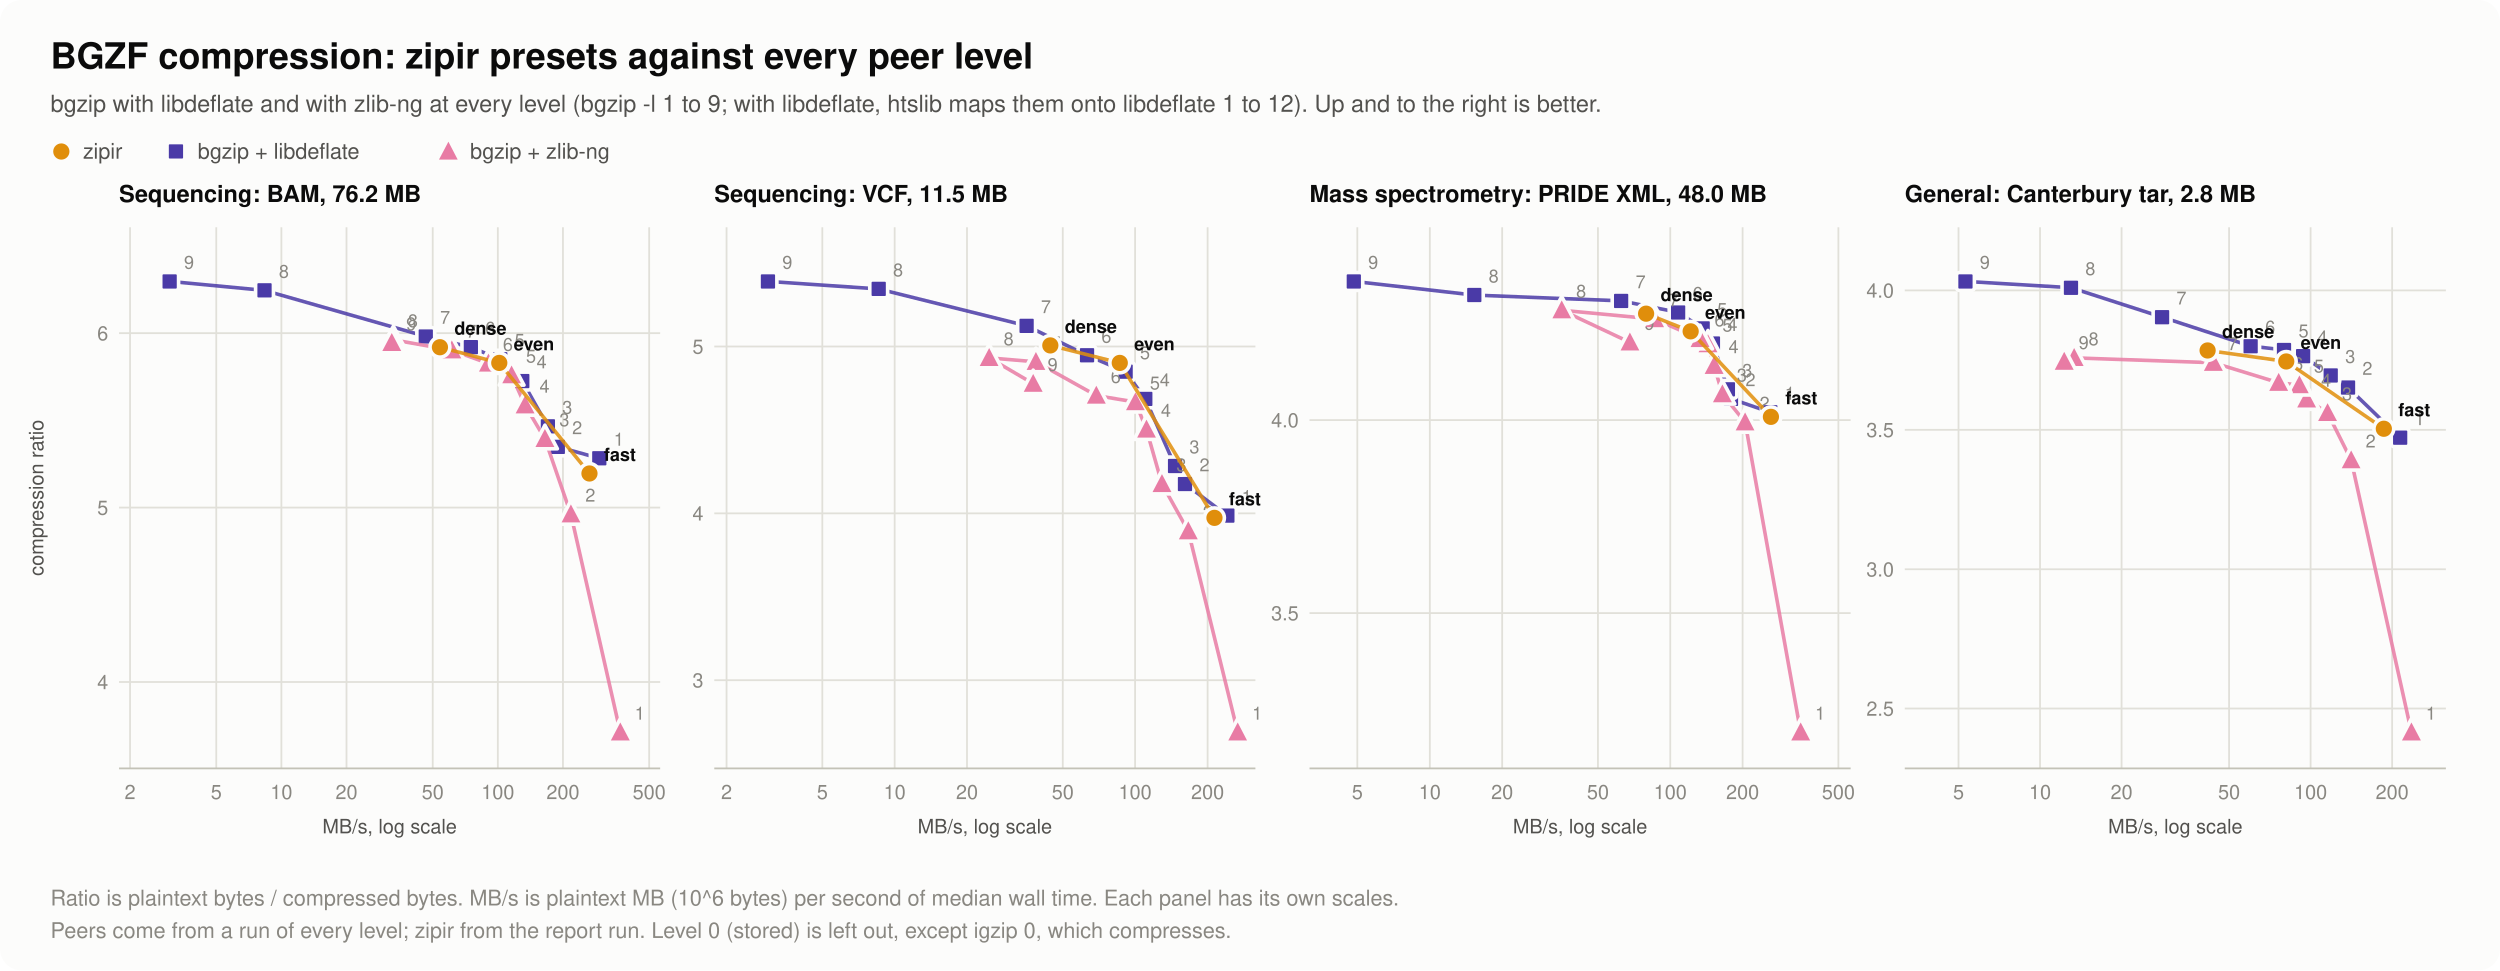
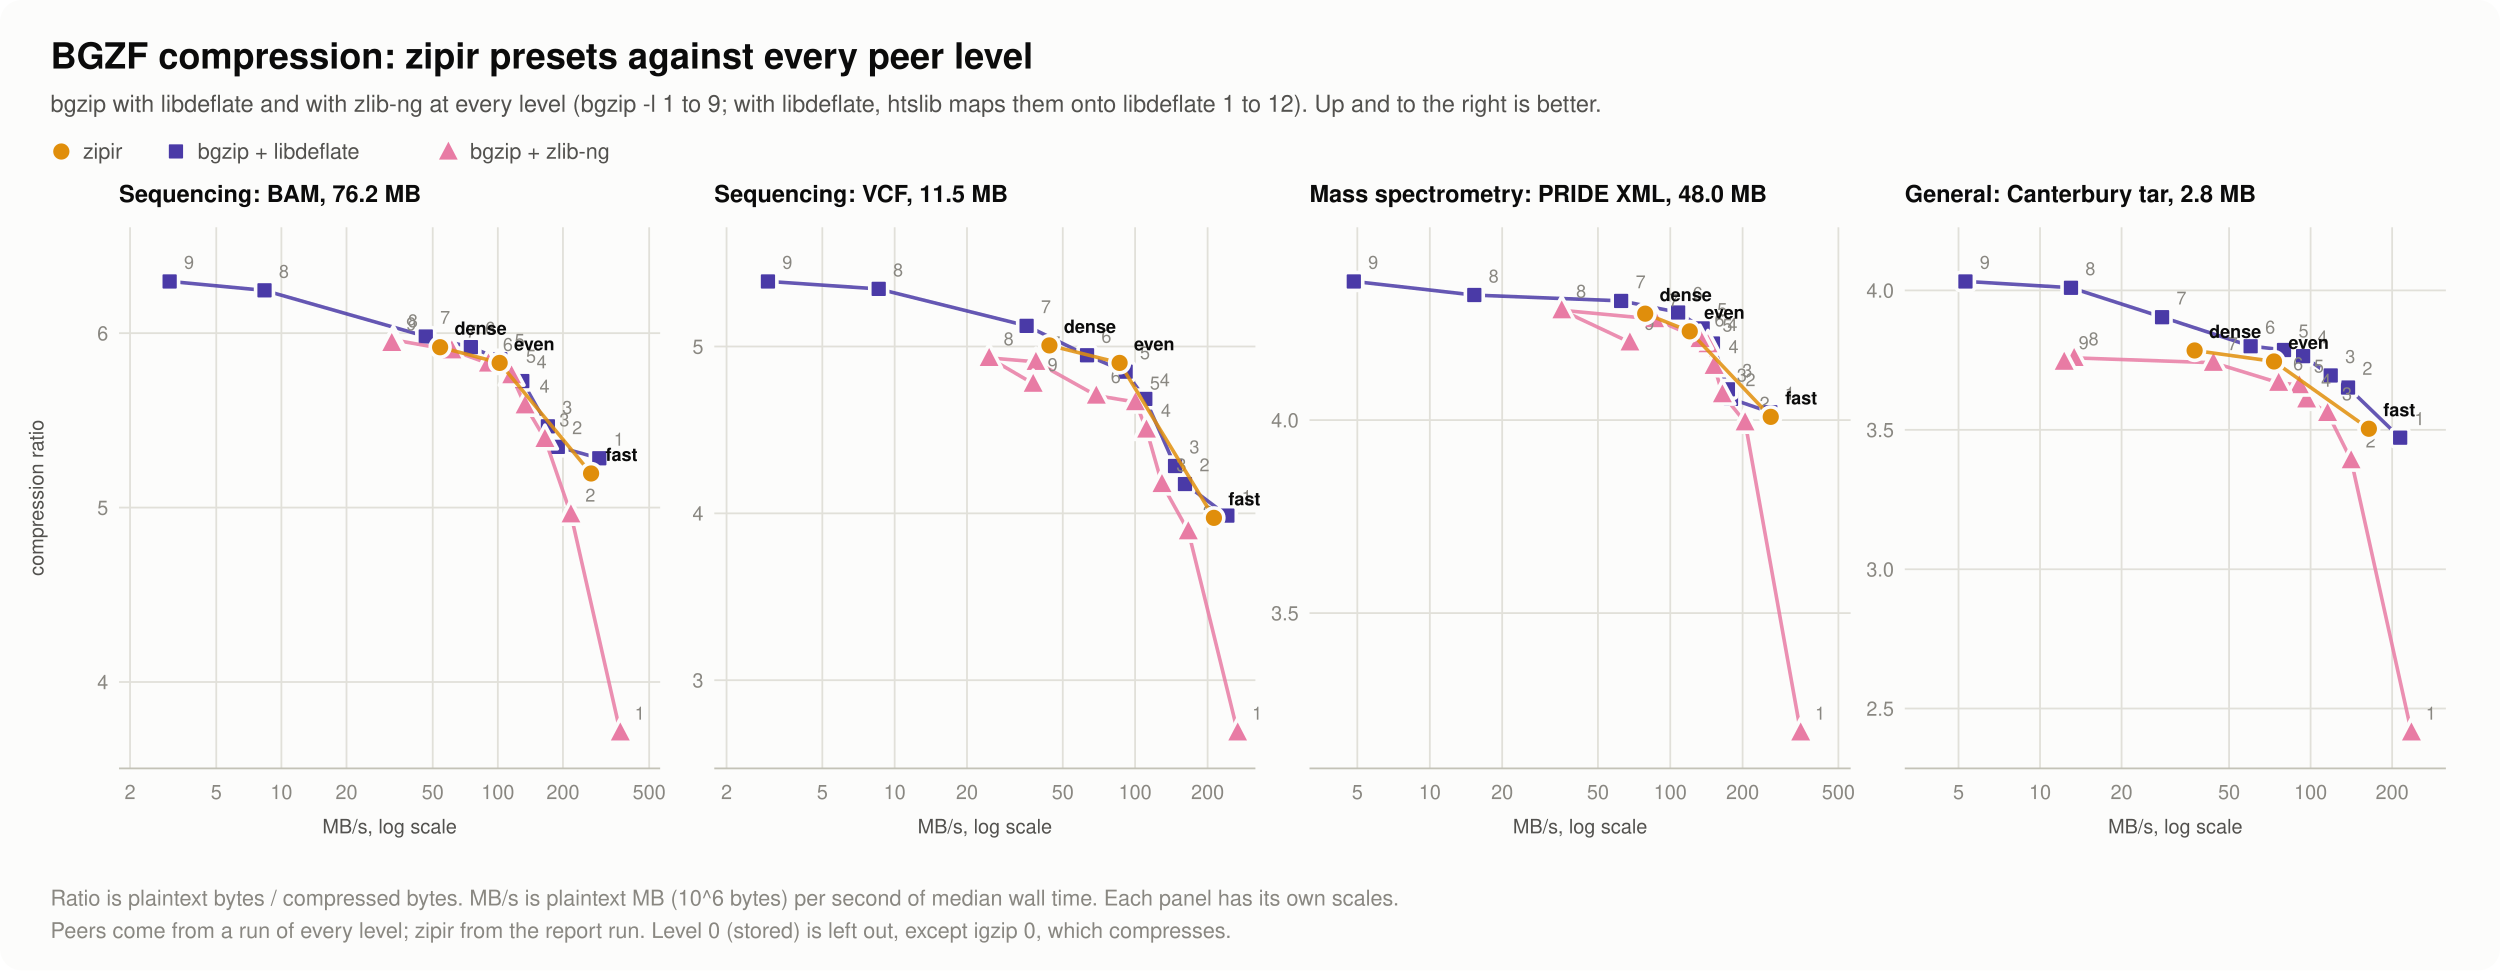
<svg xmlns="http://www.w3.org/2000/svg" viewBox="0 0 1386 538" width="1386" height="538" role="img" font-family="system-ui, -apple-system, &quot;Segoe UI&quot;, Helvetica, Arial, sans-serif">
  <rect width="1386" height="538" rx="12" fill="#fcfcfb" />
  <text x="28.0" y="38.0" font-size="20" fill="#0b0b0b" text-anchor="start" font-weight="650">BGZF compression: zipir presets against every peer level</text>
  <text x="28.0" y="62.0" font-size="13" fill="#52514e" text-anchor="start" font-weight="400">bgzip with libdeflate and with zlib-ng at every level (bgzip -l 1 to 9; with libdeflate, htslib maps them onto libdeflate 1 to 12). Up and to the right is better.</text>
  <circle cx="34.0" cy="84.0" r="5.5" fill="#e08e0b" stroke="#fcfcfb" stroke-width="2" />
  <text x="46.0" y="88.0" font-size="12" fill="#52514e" text-anchor="start" font-weight="400">zipir</text>
  <rect x="92.6" y="79.0" width="9.9" height="9.9" rx="1.5" fill="#4a3aa7" stroke="#fcfcfb" stroke-width="2" />
  <text x="109.6" y="88.0" font-size="12" fill="#52514e" text-anchor="start" font-weight="400">bgzip + libdeflate</text>
  <path d="M248.6,76.4 L255.4,89.5 L241.7,89.5 Z" fill="#e87ba4" stroke="#fcfcfb" stroke-width="2" stroke-linejoin="round" />
  <text x="260.6" y="88.0" font-size="12" fill="#52514e" text-anchor="start" font-weight="400">bgzip + zlib-ng</text>
  <text x="66.0" y="112.0" font-size="13" fill="#0b0b0b" text-anchor="start" font-weight="600">Sequencing: BAM, 76.2 MB</text>
  <line x1="72.1" y1="126.0" x2="72.1" y2="426.0" stroke="#e1e0d9" stroke-width="1" />
  <text x="72.1" y="443.0" font-size="11" fill="#898781" text-anchor="middle" font-weight="400">2</text>
  <line x1="119.9" y1="126.0" x2="119.9" y2="426.0" stroke="#e1e0d9" stroke-width="1" />
  <text x="119.9" y="443.0" font-size="11" fill="#898781" text-anchor="middle" font-weight="400">5</text>
  <line x1="156.0" y1="126.0" x2="156.0" y2="426.0" stroke="#e1e0d9" stroke-width="1" />
  <text x="156.0" y="443.0" font-size="11" fill="#898781" text-anchor="middle" font-weight="400">10</text>
  <line x1="192.1" y1="126.0" x2="192.1" y2="426.0" stroke="#e1e0d9" stroke-width="1" />
  <text x="192.1" y="443.0" font-size="11" fill="#898781" text-anchor="middle" font-weight="400">20</text>
  <line x1="239.9" y1="126.0" x2="239.9" y2="426.0" stroke="#e1e0d9" stroke-width="1" />
  <text x="239.9" y="443.0" font-size="11" fill="#898781" text-anchor="middle" font-weight="400">50</text>
  <line x1="276.0" y1="126.0" x2="276.0" y2="426.0" stroke="#e1e0d9" stroke-width="1" />
  <text x="276.0" y="443.0" font-size="11" fill="#898781" text-anchor="middle" font-weight="400">100</text>
  <line x1="312.1" y1="126.0" x2="312.1" y2="426.0" stroke="#e1e0d9" stroke-width="1" />
  <text x="312.1" y="443.0" font-size="11" fill="#898781" text-anchor="middle" font-weight="400">200</text>
  <line x1="359.9" y1="126.0" x2="359.9" y2="426.0" stroke="#e1e0d9" stroke-width="1" />
  <text x="359.9" y="443.0" font-size="11" fill="#898781" text-anchor="middle" font-weight="400">500</text>
  <line x1="66.0" y1="378.1" x2="366.0" y2="378.1" stroke="#e1e0d9" stroke-width="1" />
  <text x="60.0" y="382.1" font-size="11" fill="#898781" text-anchor="end" font-weight="400">4</text>
  <line x1="66.0" y1="281.4" x2="366.0" y2="281.4" stroke="#e1e0d9" stroke-width="1" />
  <text x="60.0" y="285.4" font-size="11" fill="#898781" text-anchor="end" font-weight="400">5</text>
  <line x1="66.0" y1="184.7" x2="366.0" y2="184.7" stroke="#e1e0d9" stroke-width="1" />
  <text x="60.0" y="188.7" font-size="11" fill="#898781" text-anchor="end" font-weight="400">6</text>
  <line x1="66.0" y1="426.0" x2="366.0" y2="426.0" stroke="#c3c2b7" stroke-width="1" />
  <path d="M332.3,254.1 L309.2,247.7 L303.7,236.4 L289.5,211.2 L277.3,199.2 L261.0,192.5 L236.0,186.5 L146.6,161.0 L94.0,156.0" fill="none" stroke="#4a3aa7" stroke-width="2" stroke-linejoin="round" stroke-linecap="round" opacity="0.85" />
  <rect x="327.3" y="249.1" width="9.9" height="9.9" rx="1.5" fill="#4a3aa7" stroke="#fcfcfb" stroke-width="2" />
  <text x="340.3" y="247.1" font-size="10" fill="#898781" text-anchor="start" font-weight="400">1</text>
  <rect x="304.3" y="242.8" width="9.9" height="9.9" rx="1.5" fill="#4a3aa7" stroke="#fcfcfb" stroke-width="2" />
  <text x="317.2" y="240.7" font-size="10" fill="#898781" text-anchor="start" font-weight="400">2</text>
  <rect x="298.8" y="231.4" width="9.9" height="9.9" rx="1.5" fill="#4a3aa7" stroke="#fcfcfb" stroke-width="2" />
  <text x="311.7" y="229.4" font-size="10" fill="#898781" text-anchor="start" font-weight="400">3</text>
  <rect x="284.6" y="206.3" width="9.9" height="9.9" rx="1.5" fill="#4a3aa7" stroke="#fcfcfb" stroke-width="2" />
  <text x="297.5" y="204.2" font-size="10" fill="#898781" text-anchor="start" font-weight="400">4</text>
  <rect x="272.4" y="194.2" width="9.9" height="9.9" rx="1.5" fill="#4a3aa7" stroke="#fcfcfb" stroke-width="2" />
  <text x="285.3" y="192.2" font-size="10" fill="#898781" text-anchor="start" font-weight="400">5</text>
  <rect x="256.1" y="187.5" width="9.9" height="9.9" rx="1.5" fill="#4a3aa7" stroke="#fcfcfb" stroke-width="2" />
  <text x="269.0" y="185.5" font-size="10" fill="#898781" text-anchor="start" font-weight="400">6</text>
  <rect x="231.1" y="181.6" width="9.9" height="9.9" rx="1.5" fill="#4a3aa7" stroke="#fcfcfb" stroke-width="2" />
  <text x="244.0" y="179.5" font-size="10" fill="#898781" text-anchor="start" font-weight="400">7</text>
  <rect x="141.7" y="156.0" width="9.9" height="9.9" rx="1.5" fill="#4a3aa7" stroke="#fcfcfb" stroke-width="2" />
  <text x="154.6" y="154.0" font-size="10" fill="#898781" text-anchor="start" font-weight="400">8</text>
  <rect x="89.1" y="151.1" width="9.9" height="9.9" rx="1.5" fill="#4a3aa7" stroke="#fcfcfb" stroke-width="2" />
  <text x="102.0" y="149.0" font-size="10" fill="#898781" text-anchor="start" font-weight="400">9</text>
  <path d="M343.9,406.0 L316.5,285.1 L302.1,243.3 L291.1,224.7 L283.6,208.0 L270.8,201.5 L250.5,194.2 L218.1,188.4 L217.2,190.1" fill="none" stroke="#e87ba4" stroke-width="2" stroke-linejoin="round" stroke-linecap="round" opacity="0.85" />
  <path d="M343.9,398.4 L350.8,411.5 L337.0,411.5 Z" fill="#e87ba4" stroke="#fcfcfb" stroke-width="2" stroke-linejoin="round" />
  <text x="351.9" y="399.0" font-size="10" fill="#898781" text-anchor="start" font-weight="400">1</text>
  <path d="M316.5,277.5 L323.4,290.6 L309.7,290.6 Z" fill="#e87ba4" stroke="#fcfcfb" stroke-width="2" stroke-linejoin="round" />
  <text x="324.5" y="278.1" font-size="10" fill="#898781" text-anchor="start" font-weight="400">2</text>
  <path d="M302.1,235.7 L309.0,248.8 L295.2,248.8 Z" fill="#e87ba4" stroke="#fcfcfb" stroke-width="2" stroke-linejoin="round" />
  <text x="310.1" y="236.3" font-size="10" fill="#898781" text-anchor="start" font-weight="400">3</text>
  <path d="M291.1,217.2 L298.0,230.2 L284.2,230.2 Z" fill="#e87ba4" stroke="#fcfcfb" stroke-width="2" stroke-linejoin="round" />
  <text x="299.1" y="217.7" font-size="10" fill="#898781" text-anchor="start" font-weight="400">4</text>
  <path d="M283.6,200.5 L290.5,213.5 L276.8,213.5 Z" fill="#e87ba4" stroke="#fcfcfb" stroke-width="2" stroke-linejoin="round" />
  <text x="291.6" y="201.0" font-size="10" fill="#898781" text-anchor="start" font-weight="400">5</text>
  <path d="M270.8,193.9 L277.7,207.0 L263.9,207.0 Z" fill="#e87ba4" stroke="#fcfcfb" stroke-width="2" stroke-linejoin="round" />
  <text x="278.8" y="194.5" font-size="10" fill="#898781" text-anchor="start" font-weight="400">6</text>
  <path d="M250.5,186.6 L257.4,199.7 L243.7,199.7 Z" fill="#e87ba4" stroke="#fcfcfb" stroke-width="2" stroke-linejoin="round" />
  <text x="258.5" y="187.2" font-size="10" fill="#898781" text-anchor="start" font-weight="400">7</text>
  <path d="M218.1,180.8 L225.0,193.9 L211.2,193.9 Z" fill="#e87ba4" stroke="#fcfcfb" stroke-width="2" stroke-linejoin="round" />
  <text x="226.1" y="181.4" font-size="10" fill="#898781" text-anchor="start" font-weight="400">8</text>
  <path d="M217.2,182.5 L224.1,195.6 L210.3,195.6 Z" fill="#e87ba4" stroke="#fcfcfb" stroke-width="2" stroke-linejoin="round" />
  <text x="225.2" y="183.1" font-size="10" fill="#898781" text-anchor="start" font-weight="400">9</text>
-   <path d="M326.8,262.5 L276.8,201.2 L243.9,192.5" fill="none" stroke="#e08e0b" stroke-width="2" stroke-linejoin="round" stroke-linecap="round" opacity="0.85" />
-   <circle cx="326.8" cy="262.5" r="5.5" fill="#e08e0b" stroke="#fcfcfb" stroke-width="2" />
-   <text x="334.8" y="255.5" font-size="10" fill="#0b0b0b" text-anchor="start" font-weight="600">fast</text>
-   <circle cx="276.8" cy="201.2" r="5.5" fill="#e08e0b" stroke="#fcfcfb" stroke-width="2" />
-   <text x="284.8" y="194.2" font-size="10" fill="#0b0b0b" text-anchor="start" font-weight="600">even</text>
-   <circle cx="243.9" cy="192.5" r="5.5" fill="#e08e0b" stroke="#fcfcfb" stroke-width="2" />
-   <text x="251.9" y="185.5" font-size="10" fill="#0b0b0b" text-anchor="start" font-weight="600">dense</text>
+   <path d="M327.7,262.5 L277.0,201.2 L244.0,192.5" fill="none" stroke="#e08e0b" stroke-width="2" stroke-linejoin="round" stroke-linecap="round" opacity="0.85" />
+   <circle cx="327.7" cy="262.5" r="5.5" fill="#e08e0b" stroke="#fcfcfb" stroke-width="2" />
+   <text x="335.7" y="255.5" font-size="10" fill="#0b0b0b" text-anchor="start" font-weight="600">fast</text>
+   <circle cx="277.0" cy="201.2" r="5.5" fill="#e08e0b" stroke="#fcfcfb" stroke-width="2" />
+   <text x="285.0" y="194.2" font-size="10" fill="#0b0b0b" text-anchor="start" font-weight="600">even</text>
+   <circle cx="244.0" cy="192.5" r="5.5" fill="#e08e0b" stroke="#fcfcfb" stroke-width="2" />
+   <text x="252.0" y="185.5" font-size="10" fill="#0b0b0b" text-anchor="start" font-weight="600">dense</text>
  <text x="216.0" y="462.0" font-size="11" fill="#52514e" text-anchor="middle" font-weight="400">MB/s, log scale</text>
  <text x="396.0" y="112.0" font-size="13" fill="#0b0b0b" text-anchor="start" font-weight="600">Sequencing: VCF, 11.5 MB</text>
  <line x1="402.8" y1="126.0" x2="402.8" y2="426.0" stroke="#e1e0d9" stroke-width="1" />
  <text x="402.8" y="443.0" font-size="11" fill="#898781" text-anchor="middle" font-weight="400">2</text>
  <line x1="455.9" y1="126.0" x2="455.9" y2="426.0" stroke="#e1e0d9" stroke-width="1" />
  <text x="455.9" y="443.0" font-size="11" fill="#898781" text-anchor="middle" font-weight="400">5</text>
  <line x1="496.0" y1="126.0" x2="496.0" y2="426.0" stroke="#e1e0d9" stroke-width="1" />
  <text x="496.0" y="443.0" font-size="11" fill="#898781" text-anchor="middle" font-weight="400">10</text>
  <line x1="536.1" y1="126.0" x2="536.1" y2="426.0" stroke="#e1e0d9" stroke-width="1" />
  <text x="536.1" y="443.0" font-size="11" fill="#898781" text-anchor="middle" font-weight="400">20</text>
  <line x1="589.2" y1="126.0" x2="589.2" y2="426.0" stroke="#e1e0d9" stroke-width="1" />
  <text x="589.2" y="443.0" font-size="11" fill="#898781" text-anchor="middle" font-weight="400">50</text>
  <line x1="629.3" y1="126.0" x2="629.3" y2="426.0" stroke="#e1e0d9" stroke-width="1" />
  <text x="629.3" y="443.0" font-size="11" fill="#898781" text-anchor="middle" font-weight="400">100</text>
  <line x1="669.5" y1="126.0" x2="669.5" y2="426.0" stroke="#e1e0d9" stroke-width="1" />
  <text x="669.5" y="443.0" font-size="11" fill="#898781" text-anchor="middle" font-weight="400">200</text>
  <line x1="396.0" y1="377.1" x2="696.0" y2="377.1" stroke="#e1e0d9" stroke-width="1" />
  <text x="390.0" y="381.1" font-size="11" fill="#898781" text-anchor="end" font-weight="400">3</text>
  <line x1="396.0" y1="284.6" x2="696.0" y2="284.6" stroke="#e1e0d9" stroke-width="1" />
  <text x="390.0" y="288.6" font-size="11" fill="#898781" text-anchor="end" font-weight="400">4</text>
  <line x1="396.0" y1="192.1" x2="696.0" y2="192.1" stroke="#e1e0d9" stroke-width="1" />
  <text x="390.0" y="196.1" font-size="11" fill="#898781" text-anchor="end" font-weight="400">5</text>
  <line x1="396.0" y1="426.0" x2="696.0" y2="426.0" stroke="#c3c2b7" stroke-width="1" />
  <path d="M680.4,285.9 L657.0,268.3 L651.4,258.3 L635.0,221.2 L624.0,206.1 L602.6,197.0 L569.1,180.6 L487.1,160.2 L425.7,156.0" fill="none" stroke="#4a3aa7" stroke-width="2" stroke-linejoin="round" stroke-linecap="round" opacity="0.85" />
  <rect x="675.5" y="280.9" width="9.9" height="9.9" rx="1.5" fill="#4a3aa7" stroke="#fcfcfb" stroke-width="2" />
  <text x="688.4" y="278.9" font-size="10" fill="#898781" text-anchor="start" font-weight="400">1</text>
  <rect x="652.0" y="263.4" width="9.9" height="9.9" rx="1.5" fill="#4a3aa7" stroke="#fcfcfb" stroke-width="2" />
  <text x="665.0" y="261.3" font-size="10" fill="#898781" text-anchor="start" font-weight="400">2</text>
  <rect x="646.5" y="253.4" width="9.9" height="9.9" rx="1.5" fill="#4a3aa7" stroke="#fcfcfb" stroke-width="2" />
  <text x="659.4" y="251.3" font-size="10" fill="#898781" text-anchor="start" font-weight="400">3</text>
  <rect x="630.0" y="216.2" width="9.9" height="9.9" rx="1.5" fill="#4a3aa7" stroke="#fcfcfb" stroke-width="2" />
  <text x="643.0" y="214.2" font-size="10" fill="#898781" text-anchor="start" font-weight="400">4</text>
  <rect x="619.1" y="201.1" width="9.9" height="9.9" rx="1.5" fill="#4a3aa7" stroke="#fcfcfb" stroke-width="2" />
  <text x="632.0" y="199.1" font-size="10" fill="#898781" text-anchor="start" font-weight="400">5</text>
  <rect x="597.7" y="192.0" width="9.9" height="9.9" rx="1.5" fill="#4a3aa7" stroke="#fcfcfb" stroke-width="2" />
  <text x="610.6" y="190.0" font-size="10" fill="#898781" text-anchor="start" font-weight="400">6</text>
  <rect x="564.2" y="175.7" width="9.9" height="9.9" rx="1.5" fill="#4a3aa7" stroke="#fcfcfb" stroke-width="2" />
  <text x="577.1" y="173.6" font-size="10" fill="#898781" text-anchor="start" font-weight="400">7</text>
  <rect x="482.2" y="155.2" width="9.9" height="9.9" rx="1.5" fill="#4a3aa7" stroke="#fcfcfb" stroke-width="2" />
  <text x="495.1" y="153.2" font-size="10" fill="#898781" text-anchor="start" font-weight="400">8</text>
  <rect x="420.8" y="151.1" width="9.9" height="9.9" rx="1.5" fill="#4a3aa7" stroke="#fcfcfb" stroke-width="2" />
  <text x="433.7" y="149.0" font-size="10" fill="#898781" text-anchor="start" font-weight="400">9</text>
  <path d="M686.2,406.0 L658.8,294.5 L644.2,268.3 L635.6,238.1 L629.5,222.9 L607.8,219.3 L574.3,200.6 L548.4,198.4 L572.8,212.7" fill="none" stroke="#e87ba4" stroke-width="2" stroke-linejoin="round" stroke-linecap="round" opacity="0.85" />
  <path d="M686.2,398.4 L693.0,411.5 L679.3,411.5 Z" fill="#e87ba4" stroke="#fcfcfb" stroke-width="2" stroke-linejoin="round" />
  <text x="694.2" y="399.0" font-size="10" fill="#898781" text-anchor="start" font-weight="400">1</text>
  <path d="M658.8,286.9 L665.7,300.0 L651.9,300.0 Z" fill="#e87ba4" stroke="#fcfcfb" stroke-width="2" stroke-linejoin="round" />
  <text x="666.8" y="287.5" font-size="10" fill="#898781" text-anchor="start" font-weight="400">2</text>
  <path d="M644.2,260.7 L651.1,273.8 L637.3,273.8 Z" fill="#e87ba4" stroke="#fcfcfb" stroke-width="2" stroke-linejoin="round" />
  <text x="652.2" y="261.3" font-size="10" fill="#898781" text-anchor="start" font-weight="400">3</text>
  <path d="M635.6,230.5 L642.5,243.6 L628.8,243.6 Z" fill="#e87ba4" stroke="#fcfcfb" stroke-width="2" stroke-linejoin="round" />
  <text x="643.6" y="231.1" font-size="10" fill="#898781" text-anchor="start" font-weight="400">4</text>
  <path d="M629.5,215.4 L636.3,228.4 L622.6,228.4 Z" fill="#e87ba4" stroke="#fcfcfb" stroke-width="2" stroke-linejoin="round" />
  <text x="637.5" y="215.9" font-size="10" fill="#898781" text-anchor="start" font-weight="400">5</text>
  <path d="M607.8,211.7 L614.7,224.8 L600.9,224.8 Z" fill="#e87ba4" stroke="#fcfcfb" stroke-width="2" stroke-linejoin="round" />
  <text x="615.8" y="212.3" font-size="10" fill="#898781" text-anchor="start" font-weight="400">6</text>
  <path d="M574.3,193.0 L581.2,206.1 L567.5,206.1 Z" fill="#e87ba4" stroke="#fcfcfb" stroke-width="2" stroke-linejoin="round" />
  <text x="582.3" y="193.6" font-size="10" fill="#898781" text-anchor="start" font-weight="400">7</text>
  <path d="M548.4,190.8 L555.2,203.9 L541.5,203.9 Z" fill="#e87ba4" stroke="#fcfcfb" stroke-width="2" stroke-linejoin="round" />
  <text x="556.4" y="191.4" font-size="10" fill="#898781" text-anchor="start" font-weight="400">8</text>
  <path d="M572.8,205.2 L579.7,218.2 L565.9,218.2 Z" fill="#e87ba4" stroke="#fcfcfb" stroke-width="2" stroke-linejoin="round" />
  <text x="580.8" y="205.7" font-size="10" fill="#898781" text-anchor="start" font-weight="400">9</text>
-   <path d="M673.3,287.1 L620.8,201.2 L582.3,191.5" fill="none" stroke="#e08e0b" stroke-width="2" stroke-linejoin="round" stroke-linecap="round" opacity="0.85" />
-   <circle cx="673.3" cy="287.1" r="5.5" fill="#e08e0b" stroke="#fcfcfb" stroke-width="2" />
-   <text x="681.3" y="280.1" font-size="10" fill="#0b0b0b" text-anchor="start" font-weight="600">fast</text>
-   <circle cx="620.8" cy="201.2" r="5.5" fill="#e08e0b" stroke="#fcfcfb" stroke-width="2" />
-   <text x="628.8" y="194.2" font-size="10" fill="#0b0b0b" text-anchor="start" font-weight="600">even</text>
-   <circle cx="582.3" cy="191.5" r="5.5" fill="#e08e0b" stroke="#fcfcfb" stroke-width="2" />
-   <text x="590.3" y="184.5" font-size="10" fill="#0b0b0b" text-anchor="start" font-weight="600">dense</text>
+   <path d="M673.0,287.1 L620.7,201.2 L581.8,191.5" fill="none" stroke="#e08e0b" stroke-width="2" stroke-linejoin="round" stroke-linecap="round" opacity="0.85" />
+   <circle cx="673.0" cy="287.1" r="5.5" fill="#e08e0b" stroke="#fcfcfb" stroke-width="2" />
+   <text x="681.0" y="280.1" font-size="10" fill="#0b0b0b" text-anchor="start" font-weight="600">fast</text>
+   <circle cx="620.7" cy="201.2" r="5.5" fill="#e08e0b" stroke="#fcfcfb" stroke-width="2" />
+   <text x="628.7" y="194.2" font-size="10" fill="#0b0b0b" text-anchor="start" font-weight="600">even</text>
+   <circle cx="581.8" cy="191.5" r="5.5" fill="#e08e0b" stroke="#fcfcfb" stroke-width="2" />
+   <text x="589.8" y="184.5" font-size="10" fill="#0b0b0b" text-anchor="start" font-weight="600">dense</text>
  <text x="546.0" y="462.0" font-size="11" fill="#52514e" text-anchor="middle" font-weight="400">MB/s, log scale</text>
  <text x="726.0" y="112.0" font-size="13" fill="#0b0b0b" text-anchor="start" font-weight="600">Mass spectrometry: PRIDE XML, 48.0 MB</text>
  <line x1="752.5" y1="126.0" x2="752.5" y2="426.0" stroke="#e1e0d9" stroke-width="1" />
  <text x="752.5" y="443.0" font-size="11" fill="#898781" text-anchor="middle" font-weight="400">5</text>
  <line x1="792.7" y1="126.0" x2="792.7" y2="426.0" stroke="#e1e0d9" stroke-width="1" />
  <text x="792.7" y="443.0" font-size="11" fill="#898781" text-anchor="middle" font-weight="400">10</text>
  <line x1="832.8" y1="126.0" x2="832.8" y2="426.0" stroke="#e1e0d9" stroke-width="1" />
  <text x="832.8" y="443.0" font-size="11" fill="#898781" text-anchor="middle" font-weight="400">20</text>
  <line x1="885.9" y1="126.0" x2="885.9" y2="426.0" stroke="#e1e0d9" stroke-width="1" />
  <text x="885.9" y="443.0" font-size="11" fill="#898781" text-anchor="middle" font-weight="400">50</text>
  <line x1="926.0" y1="126.0" x2="926.0" y2="426.0" stroke="#e1e0d9" stroke-width="1" />
  <text x="926.0" y="443.0" font-size="11" fill="#898781" text-anchor="middle" font-weight="400">100</text>
  <line x1="966.1" y1="126.0" x2="966.1" y2="426.0" stroke="#e1e0d9" stroke-width="1" />
  <text x="966.1" y="443.0" font-size="11" fill="#898781" text-anchor="middle" font-weight="400">200</text>
  <line x1="1019.2" y1="126.0" x2="1019.2" y2="426.0" stroke="#e1e0d9" stroke-width="1" />
  <text x="1019.2" y="443.0" font-size="11" fill="#898781" text-anchor="middle" font-weight="400">500</text>
  <line x1="726.0" y1="339.9" x2="1026.0" y2="339.9" stroke="#e1e0d9" stroke-width="1" />
  <text x="720.0" y="343.9" font-size="11" fill="#898781" text-anchor="end" font-weight="400">3.5</text>
  <line x1="726.0" y1="232.9" x2="1026.0" y2="232.9" stroke="#e1e0d9" stroke-width="1" />
  <text x="720.0" y="236.9" font-size="11" fill="#898781" text-anchor="end" font-weight="400">4.0</text>
  <line x1="726.0" y1="426.0" x2="1026.0" y2="426.0" stroke="#c3c2b7" stroke-width="1" />
  <path d="M981.5,228.6 L959.7,221.1 L957.9,215.9 L949.7,190.5 L944.0,182.1 L930.4,173.2 L898.8,166.8 L817.3,163.6 L750.5,156.0" fill="none" stroke="#4a3aa7" stroke-width="2" stroke-linejoin="round" stroke-linecap="round" opacity="0.85" />
  <rect x="976.5" y="223.6" width="9.9" height="9.9" rx="1.5" fill="#4a3aa7" stroke="#fcfcfb" stroke-width="2" />
  <text x="989.5" y="221.6" font-size="10" fill="#898781" text-anchor="start" font-weight="400">1</text>
  <rect x="954.7" y="216.2" width="9.9" height="9.9" rx="1.5" fill="#4a3aa7" stroke="#fcfcfb" stroke-width="2" />
  <text x="967.7" y="214.1" font-size="10" fill="#898781" text-anchor="start" font-weight="400">2</text>
  <rect x="953.0" y="210.9" width="9.9" height="9.9" rx="1.5" fill="#4a3aa7" stroke="#fcfcfb" stroke-width="2" />
  <text x="965.9" y="208.9" font-size="10" fill="#898781" text-anchor="start" font-weight="400">3</text>
  <rect x="944.7" y="185.5" width="9.9" height="9.9" rx="1.5" fill="#4a3aa7" stroke="#fcfcfb" stroke-width="2" />
  <text x="957.7" y="183.5" font-size="10" fill="#898781" text-anchor="start" font-weight="400">4</text>
  <rect x="939.0" y="177.1" width="9.9" height="9.9" rx="1.5" fill="#4a3aa7" stroke="#fcfcfb" stroke-width="2" />
  <text x="952.0" y="175.1" font-size="10" fill="#898781" text-anchor="start" font-weight="400">5</text>
  <rect x="925.4" y="168.3" width="9.9" height="9.9" rx="1.5" fill="#4a3aa7" stroke="#fcfcfb" stroke-width="2" />
  <text x="938.4" y="166.2" font-size="10" fill="#898781" text-anchor="start" font-weight="400">6</text>
  <rect x="893.8" y="161.9" width="9.9" height="9.9" rx="1.5" fill="#4a3aa7" stroke="#fcfcfb" stroke-width="2" />
  <text x="906.8" y="159.8" font-size="10" fill="#898781" text-anchor="start" font-weight="400">7</text>
  <rect x="812.4" y="158.6" width="9.9" height="9.9" rx="1.5" fill="#4a3aa7" stroke="#fcfcfb" stroke-width="2" />
  <text x="825.3" y="156.6" font-size="10" fill="#898781" text-anchor="start" font-weight="400">8</text>
  <rect x="745.6" y="151.1" width="9.9" height="9.9" rx="1.5" fill="#4a3aa7" stroke="#fcfcfb" stroke-width="2" />
  <text x="758.5" y="149.0" font-size="10" fill="#898781" text-anchor="start" font-weight="400">9</text>
  <path d="M998.3,406.0 L967.5,234.1 L954.9,218.5 L950.3,202.8 L946.9,190.8 L942.5,187.9 L917.3,176.9 L865.8,172.0 L903.6,189.8" fill="none" stroke="#e87ba4" stroke-width="2" stroke-linejoin="round" stroke-linecap="round" opacity="0.85" />
  <path d="M998.3,398.4 L1005.2,411.5 L991.4,411.5 Z" fill="#e87ba4" stroke="#fcfcfb" stroke-width="2" stroke-linejoin="round" />
  <text x="1006.3" y="399.0" font-size="10" fill="#898781" text-anchor="start" font-weight="400">1</text>
  <path d="M967.5,226.5 L974.3,239.6 L960.6,239.6 Z" fill="#e87ba4" stroke="#fcfcfb" stroke-width="2" stroke-linejoin="round" />
  <text x="975.5" y="227.1" font-size="10" fill="#898781" text-anchor="start" font-weight="400">2</text>
  <path d="M954.9,211.0 L961.8,224.0 L948.0,224.0 Z" fill="#e87ba4" stroke="#fcfcfb" stroke-width="2" stroke-linejoin="round" />
  <text x="962.9" y="211.5" font-size="10" fill="#898781" text-anchor="start" font-weight="400">3</text>
  <path d="M950.3,195.3 L957.2,208.3 L943.4,208.3 Z" fill="#e87ba4" stroke="#fcfcfb" stroke-width="2" stroke-linejoin="round" />
  <text x="958.3" y="195.8" font-size="10" fill="#898781" text-anchor="start" font-weight="400">4</text>
  <path d="M946.9,183.2 L953.8,196.3 L940.0,196.3 Z" fill="#e87ba4" stroke="#fcfcfb" stroke-width="2" stroke-linejoin="round" />
  <text x="954.9" y="183.8" font-size="10" fill="#898781" text-anchor="start" font-weight="400">5</text>
  <path d="M942.5,180.3 L949.4,193.4 L935.6,193.4 Z" fill="#e87ba4" stroke="#fcfcfb" stroke-width="2" stroke-linejoin="round" />
  <text x="950.5" y="180.9" font-size="10" fill="#898781" text-anchor="start" font-weight="400">6</text>
  <path d="M917.3,169.3 L924.2,182.4 L910.5,182.4 Z" fill="#e87ba4" stroke="#fcfcfb" stroke-width="2" stroke-linejoin="round" />
  <text x="925.3" y="169.9" font-size="10" fill="#898781" text-anchor="start" font-weight="400">7</text>
  <path d="M865.8,164.4 L872.7,177.5 L859.0,177.5 Z" fill="#e87ba4" stroke="#fcfcfb" stroke-width="2" stroke-linejoin="round" />
  <text x="873.8" y="165.0" font-size="10" fill="#898781" text-anchor="start" font-weight="400">8</text>
  <path d="M903.6,182.2 L910.5,195.3 L896.8,195.3 Z" fill="#e87ba4" stroke="#fcfcfb" stroke-width="2" stroke-linejoin="round" />
  <text x="911.6" y="182.8" font-size="10" fill="#898781" text-anchor="start" font-weight="400">9</text>
-   <path d="M981.8,231.1 L937.3,183.7 L912.6,173.9" fill="none" stroke="#e08e0b" stroke-width="2" stroke-linejoin="round" stroke-linecap="round" opacity="0.85" />
-   <circle cx="981.8" cy="231.1" r="5.5" fill="#e08e0b" stroke="#fcfcfb" stroke-width="2" />
-   <text x="989.8" y="224.1" font-size="10" fill="#0b0b0b" text-anchor="start" font-weight="600">fast</text>
-   <circle cx="937.3" cy="183.7" r="5.5" fill="#e08e0b" stroke="#fcfcfb" stroke-width="2" />
-   <text x="945.3" y="176.7" font-size="10" fill="#0b0b0b" text-anchor="start" font-weight="600">even</text>
-   <circle cx="912.6" cy="173.9" r="5.5" fill="#e08e0b" stroke="#fcfcfb" stroke-width="2" />
-   <text x="920.6" y="166.9" font-size="10" fill="#0b0b0b" text-anchor="start" font-weight="600">dense</text>
+   <path d="M981.7,231.1 L936.8,183.7 L912.1,173.9" fill="none" stroke="#e08e0b" stroke-width="2" stroke-linejoin="round" stroke-linecap="round" opacity="0.85" />
+   <circle cx="981.7" cy="231.1" r="5.5" fill="#e08e0b" stroke="#fcfcfb" stroke-width="2" />
+   <text x="989.7" y="224.1" font-size="10" fill="#0b0b0b" text-anchor="start" font-weight="600">fast</text>
+   <circle cx="936.8" cy="183.7" r="5.5" fill="#e08e0b" stroke="#fcfcfb" stroke-width="2" />
+   <text x="944.8" y="176.7" font-size="10" fill="#0b0b0b" text-anchor="start" font-weight="600">even</text>
+   <circle cx="912.1" cy="173.9" r="5.5" fill="#e08e0b" stroke="#fcfcfb" stroke-width="2" />
+   <text x="920.1" y="166.9" font-size="10" fill="#0b0b0b" text-anchor="start" font-weight="600">dense</text>
  <text x="876.0" y="462.0" font-size="11" fill="#52514e" text-anchor="middle" font-weight="400">MB/s, log scale</text>
  <text x="1056.0" y="112.0" font-size="13" fill="#0b0b0b" text-anchor="start" font-weight="600">General: Canterbury tar, 2.8 MB</text>
  <line x1="1085.8" y1="126.0" x2="1085.8" y2="426.0" stroke="#e1e0d9" stroke-width="1" />
  <text x="1085.8" y="443.0" font-size="11" fill="#898781" text-anchor="middle" font-weight="400">5</text>
  <line x1="1131.0" y1="126.0" x2="1131.0" y2="426.0" stroke="#e1e0d9" stroke-width="1" />
  <text x="1131.0" y="443.0" font-size="11" fill="#898781" text-anchor="middle" font-weight="400">10</text>
  <line x1="1176.2" y1="126.0" x2="1176.2" y2="426.0" stroke="#e1e0d9" stroke-width="1" />
  <text x="1176.2" y="443.0" font-size="11" fill="#898781" text-anchor="middle" font-weight="400">20</text>
  <line x1="1235.8" y1="126.0" x2="1235.8" y2="426.0" stroke="#e1e0d9" stroke-width="1" />
  <text x="1235.8" y="443.0" font-size="11" fill="#898781" text-anchor="middle" font-weight="400">50</text>
  <line x1="1281.0" y1="126.0" x2="1281.0" y2="426.0" stroke="#e1e0d9" stroke-width="1" />
  <text x="1281.0" y="443.0" font-size="11" fill="#898781" text-anchor="middle" font-weight="400">100</text>
  <line x1="1326.2" y1="126.0" x2="1326.2" y2="426.0" stroke="#e1e0d9" stroke-width="1" />
  <text x="1326.2" y="443.0" font-size="11" fill="#898781" text-anchor="middle" font-weight="400">200</text>
  <line x1="1056.0" y1="392.8" x2="1356.0" y2="392.8" stroke="#e1e0d9" stroke-width="1" />
  <text x="1050.0" y="396.8" font-size="11" fill="#898781" text-anchor="end" font-weight="400">2.5</text>
  <line x1="1056.0" y1="315.6" x2="1356.0" y2="315.6" stroke="#e1e0d9" stroke-width="1" />
  <text x="1050.0" y="319.6" font-size="11" fill="#898781" text-anchor="end" font-weight="400">3.0</text>
  <line x1="1056.0" y1="238.3" x2="1356.0" y2="238.3" stroke="#e1e0d9" stroke-width="1" />
  <text x="1050.0" y="242.3" font-size="11" fill="#898781" text-anchor="end" font-weight="400">3.5</text>
  <line x1="1056.0" y1="161.0" x2="1356.0" y2="161.0" stroke="#e1e0d9" stroke-width="1" />
  <text x="1050.0" y="165.0" font-size="11" fill="#898781" text-anchor="end" font-weight="400">4.0</text>
  <line x1="1056.0" y1="426.0" x2="1356.0" y2="426.0" stroke="#c3c2b7" stroke-width="1" />
  <path d="M1330.6,242.7 L1301.7,214.8 L1292.2,208.2 L1276.8,197.4 L1266.3,194.0 L1247.8,191.9 L1198.6,175.8 L1148.1,159.5 L1089.6,156.0" fill="none" stroke="#4a3aa7" stroke-width="2" stroke-linejoin="round" stroke-linecap="round" opacity="0.85" />
  <rect x="1325.7" y="237.7" width="9.9" height="9.9" rx="1.5" fill="#4a3aa7" stroke="#fcfcfb" stroke-width="2" />
  <text x="1338.6" y="235.7" font-size="10" fill="#898781" text-anchor="start" font-weight="400">1</text>
  <rect x="1296.8" y="209.9" width="9.9" height="9.9" rx="1.5" fill="#4a3aa7" stroke="#fcfcfb" stroke-width="2" />
  <text x="1309.7" y="207.8" font-size="10" fill="#898781" text-anchor="start" font-weight="400">2</text>
  <rect x="1287.2" y="203.2" width="9.9" height="9.9" rx="1.5" fill="#4a3aa7" stroke="#fcfcfb" stroke-width="2" />
  <text x="1300.2" y="201.2" font-size="10" fill="#898781" text-anchor="start" font-weight="400">3</text>
  <rect x="1271.9" y="192.5" width="9.9" height="9.9" rx="1.5" fill="#4a3aa7" stroke="#fcfcfb" stroke-width="2" />
  <text x="1284.8" y="190.4" font-size="10" fill="#898781" text-anchor="start" font-weight="400">4</text>
  <rect x="1261.3" y="189.1" width="9.9" height="9.9" rx="1.5" fill="#4a3aa7" stroke="#fcfcfb" stroke-width="2" />
  <text x="1274.3" y="187.0" font-size="10" fill="#898781" text-anchor="start" font-weight="400">5</text>
  <rect x="1242.8" y="187.0" width="9.9" height="9.9" rx="1.5" fill="#4a3aa7" stroke="#fcfcfb" stroke-width="2" />
  <text x="1255.8" y="184.9" font-size="10" fill="#898781" text-anchor="start" font-weight="400">6</text>
  <rect x="1193.7" y="170.9" width="9.9" height="9.9" rx="1.5" fill="#4a3aa7" stroke="#fcfcfb" stroke-width="2" />
  <text x="1206.6" y="168.8" font-size="10" fill="#898781" text-anchor="start" font-weight="400">7</text>
  <rect x="1143.2" y="154.6" width="9.9" height="9.9" rx="1.5" fill="#4a3aa7" stroke="#fcfcfb" stroke-width="2" />
  <text x="1156.1" y="152.5" font-size="10" fill="#898781" text-anchor="start" font-weight="400">8</text>
  <rect x="1084.7" y="151.1" width="9.9" height="9.9" rx="1.5" fill="#4a3aa7" stroke="#fcfcfb" stroke-width="2" />
  <text x="1097.6" y="149.0" font-size="10" fill="#898781" text-anchor="start" font-weight="400">9</text>
  <path d="M1336.9,406.0 L1303.5,255.1 L1290.4,228.9 L1278.8,221.4 L1274.8,213.5 L1263.3,212.2 L1227.1,201.1 L1149.9,198.4 L1144.4,200.5" fill="none" stroke="#e87ba4" stroke-width="2" stroke-linejoin="round" stroke-linecap="round" opacity="0.85" />
  <path d="M1336.9,398.4 L1343.8,411.5 L1330.0,411.5 Z" fill="#e87ba4" stroke="#fcfcfb" stroke-width="2" stroke-linejoin="round" />
  <text x="1344.9" y="399.0" font-size="10" fill="#898781" text-anchor="start" font-weight="400">1</text>
  <path d="M1303.5,247.6 L1310.3,260.6 L1296.6,260.6 Z" fill="#e87ba4" stroke="#fcfcfb" stroke-width="2" stroke-linejoin="round" />
  <text x="1311.5" y="248.1" font-size="10" fill="#898781" text-anchor="start" font-weight="400">2</text>
  <path d="M1290.4,221.4 L1297.3,234.4 L1283.5,234.4 Z" fill="#e87ba4" stroke="#fcfcfb" stroke-width="2" stroke-linejoin="round" />
  <text x="1298.4" y="221.9" font-size="10" fill="#898781" text-anchor="start" font-weight="400">3</text>
  <path d="M1278.8,213.9 L1285.7,226.9 L1271.9,226.9 Z" fill="#e87ba4" stroke="#fcfcfb" stroke-width="2" stroke-linejoin="round" />
  <text x="1286.8" y="214.4" font-size="10" fill="#898781" text-anchor="start" font-weight="400">4</text>
  <path d="M1274.8,206.0 L1281.6,219.0 L1267.9,219.0 Z" fill="#e87ba4" stroke="#fcfcfb" stroke-width="2" stroke-linejoin="round" />
  <text x="1282.8" y="206.5" font-size="10" fill="#898781" text-anchor="start" font-weight="400">5</text>
  <path d="M1263.3,204.6 L1270.2,217.7 L1256.4,217.7 Z" fill="#e87ba4" stroke="#fcfcfb" stroke-width="2" stroke-linejoin="round" />
  <text x="1271.3" y="205.2" font-size="10" fill="#898781" text-anchor="start" font-weight="400">6</text>
  <path d="M1227.1,193.5 L1234.0,206.6 L1220.2,206.6 Z" fill="#e87ba4" stroke="#fcfcfb" stroke-width="2" stroke-linejoin="round" />
  <text x="1235.1" y="194.1" font-size="10" fill="#898781" text-anchor="start" font-weight="400">7</text>
  <path d="M1149.9,190.8 L1156.8,203.9 L1143.1,203.9 Z" fill="#e87ba4" stroke="#fcfcfb" stroke-width="2" stroke-linejoin="round" />
  <text x="1157.9" y="191.4" font-size="10" fill="#898781" text-anchor="start" font-weight="400">8</text>
  <path d="M1144.4,192.9 L1151.3,206.0 L1137.5,206.0 Z" fill="#e87ba4" stroke="#fcfcfb" stroke-width="2" stroke-linejoin="round" />
  <text x="1152.4" y="193.5" font-size="10" fill="#898781" text-anchor="start" font-weight="400">9</text>
-   <path d="M1321.6,237.7 L1267.5,200.4 L1223.9,194.3" fill="none" stroke="#e08e0b" stroke-width="2" stroke-linejoin="round" stroke-linecap="round" opacity="0.85" />
-   <circle cx="1321.6" cy="237.7" r="5.5" fill="#e08e0b" stroke="#fcfcfb" stroke-width="2" />
-   <text x="1329.6" y="230.7" font-size="10" fill="#0b0b0b" text-anchor="start" font-weight="600">fast</text>
-   <circle cx="1267.5" cy="200.4" r="5.5" fill="#e08e0b" stroke="#fcfcfb" stroke-width="2" />
-   <text x="1275.5" y="193.4" font-size="10" fill="#0b0b0b" text-anchor="start" font-weight="600">even</text>
-   <circle cx="1223.9" cy="194.3" r="5.5" fill="#e08e0b" stroke="#fcfcfb" stroke-width="2" />
-   <text x="1231.9" y="187.3" font-size="10" fill="#0b0b0b" text-anchor="start" font-weight="600">dense</text>
+   <path d="M1313.3,237.7 L1260.7,200.4 L1216.7,194.3" fill="none" stroke="#e08e0b" stroke-width="2" stroke-linejoin="round" stroke-linecap="round" opacity="0.85" />
+   <circle cx="1313.3" cy="237.7" r="5.5" fill="#e08e0b" stroke="#fcfcfb" stroke-width="2" />
+   <text x="1321.3" y="230.7" font-size="10" fill="#0b0b0b" text-anchor="start" font-weight="600">fast</text>
+   <circle cx="1260.7" cy="200.4" r="5.5" fill="#e08e0b" stroke="#fcfcfb" stroke-width="2" />
+   <text x="1268.7" y="193.4" font-size="10" fill="#0b0b0b" text-anchor="start" font-weight="600">even</text>
+   <circle cx="1216.7" cy="194.3" r="5.5" fill="#e08e0b" stroke="#fcfcfb" stroke-width="2" />
+   <text x="1224.7" y="187.3" font-size="10" fill="#0b0b0b" text-anchor="start" font-weight="600">dense</text>
  <text x="1206.0" y="462.0" font-size="11" fill="#52514e" text-anchor="middle" font-weight="400">MB/s, log scale</text>
  <text x="24.0" y="276.0" font-size="11" fill="#52514e" text-anchor="middle" font-weight="400" transform="rotate(-90 24 276.0)">compression ratio</text>
  <text x="28.0" y="502.0" font-size="12" fill="#898781" text-anchor="start" font-weight="400">Ratio is plaintext bytes / compressed bytes. MB/s is plaintext MB (10^6 bytes) per second of median wall time. Each panel has its own scales.</text>
  <text x="28.0" y="520.0" font-size="12" fill="#898781" text-anchor="start" font-weight="400">Peers come from a run of every level; zipir from the report run. Level 0 (stored) is left out, except igzip 0, which compresses.</text>
</svg>
